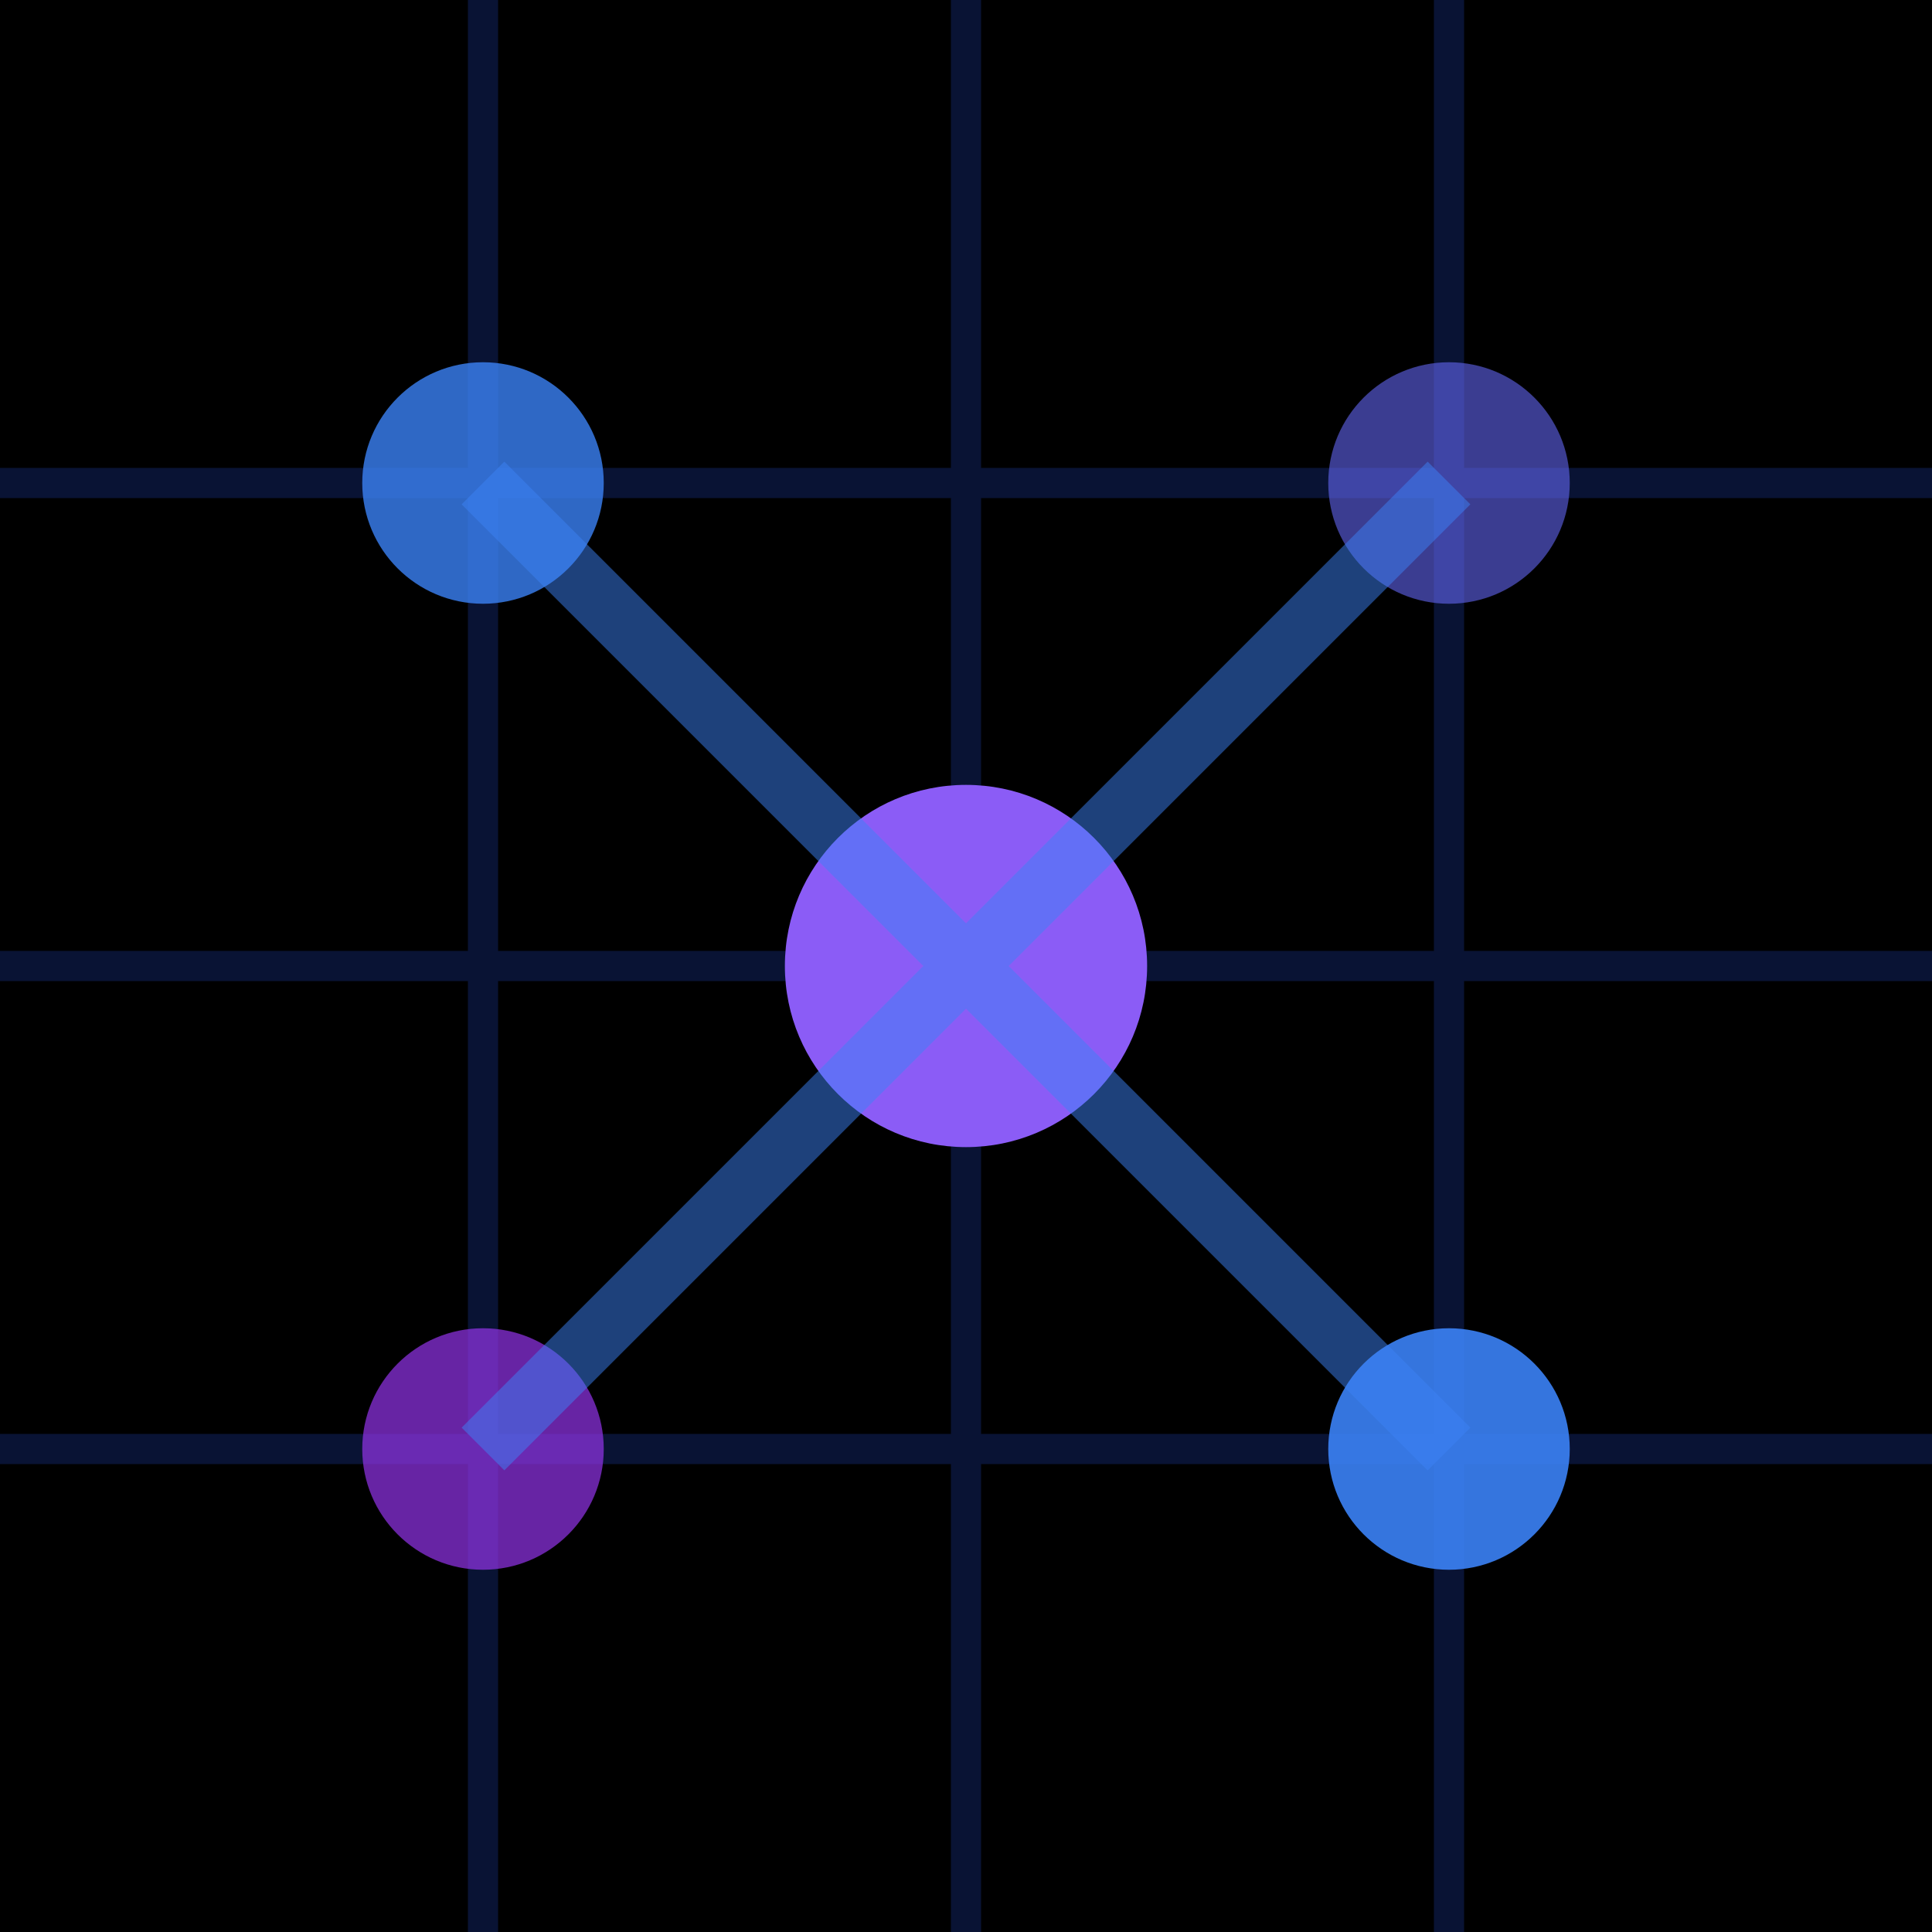
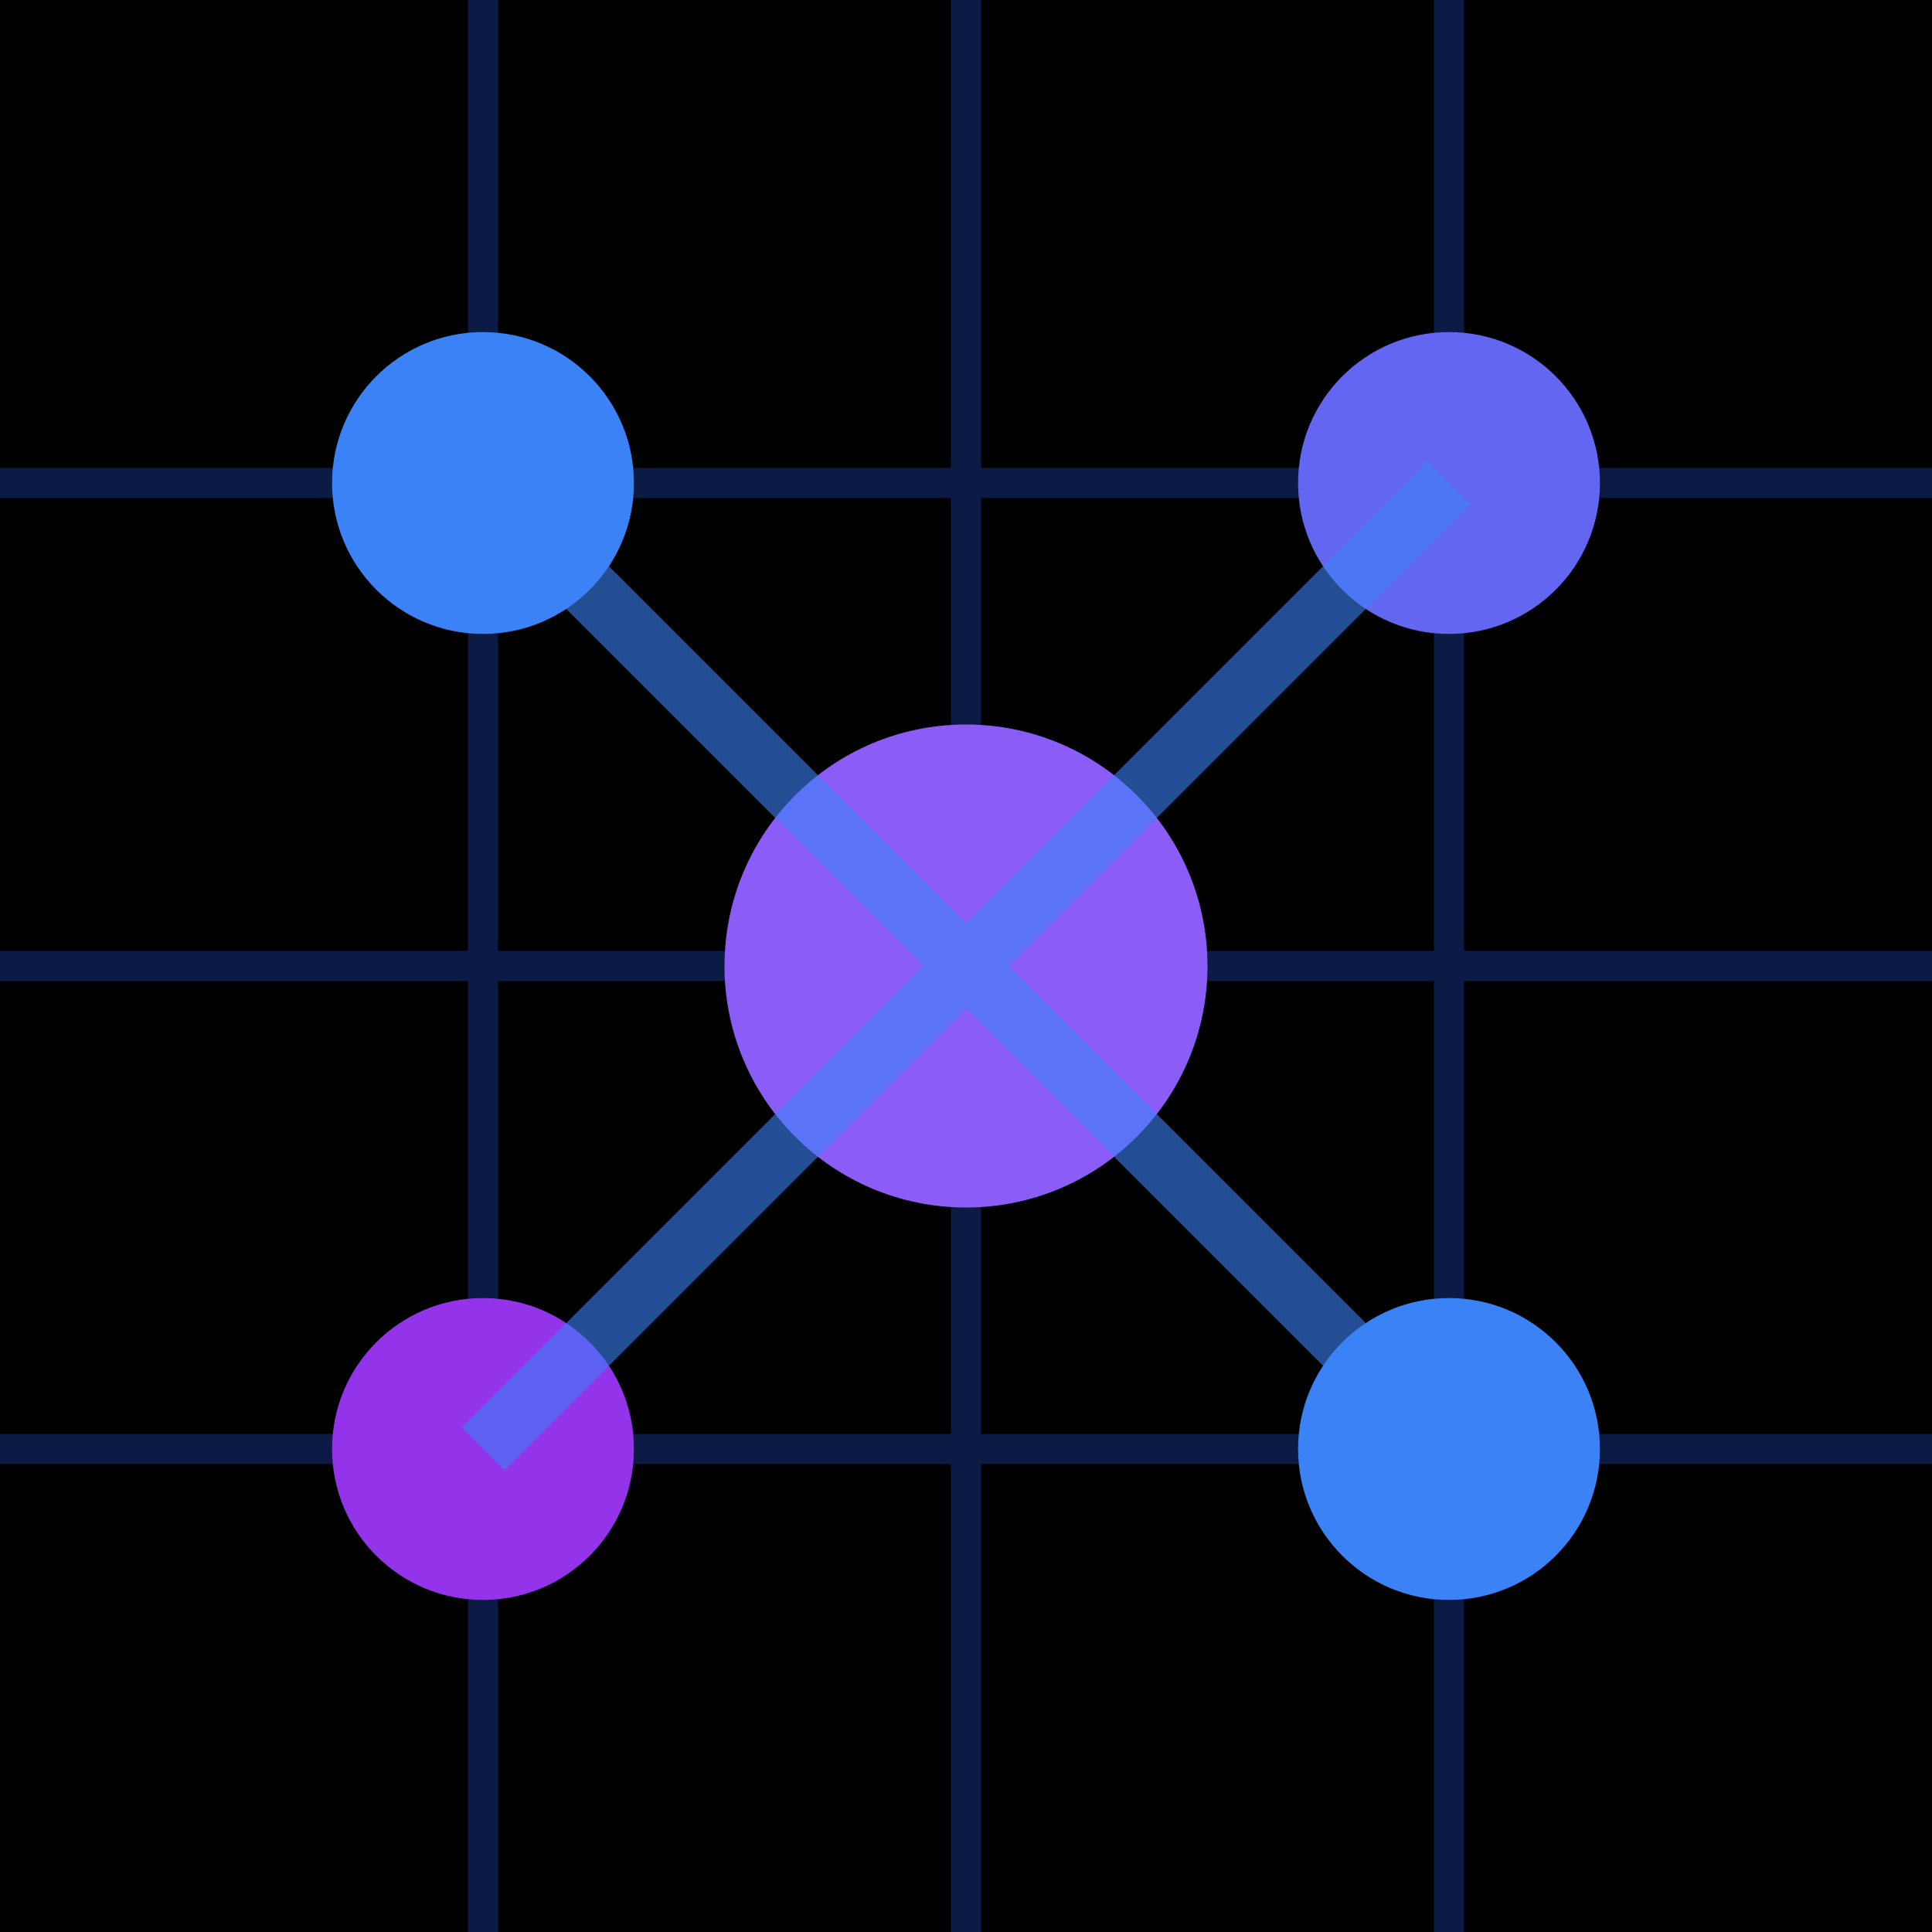
<svg xmlns="http://www.w3.org/2000/svg" viewBox="0 0 32 32">
  <rect width="32" height="32" fill="#000000" />
-   <g stroke="#1e40af" stroke-width="0.5" opacity="0.3">
+   <g stroke="#1e40af" stroke-width="0.5" opacity="0.4">
    <line x1="8" y1="0" x2="8" y2="32" />
    <line x1="16" y1="0" x2="16" y2="32" />
    <line x1="24" y1="0" x2="24" y2="32" />
    <line x1="0" y1="8" x2="32" y2="8" />
    <line x1="0" y1="16" x2="32" y2="16" />
    <line x1="0" y1="24" x2="32" y2="24" />
  </g>
-   <g>
-     <circle cx="8" cy="8" r="2" fill="#3b82f6" opacity="0.8">
-       <animate attributeName="opacity" values="0.8;1;0.8" dur="2s" repeatCount="indefinite" />
-     </circle>
-     <circle cx="24" cy="8" r="2" fill="#6366f1" opacity="0.6">
-       <animate attributeName="opacity" values="0.6;1;0.6" dur="2.5s" repeatCount="indefinite" />
-     </circle>
-     <circle cx="16" cy="16" r="3" fill="#8b5cf6" opacity="1">
-       <animate attributeName="opacity" values="1;0.6;1" dur="1.5s" repeatCount="indefinite" />
-     </circle>
-     <circle cx="8" cy="24" r="2" fill="#9333ea" opacity="0.7">
-       <animate attributeName="opacity" values="0.7;1;0.7" dur="3s" repeatCount="indefinite" />
-     </circle>
-     <circle cx="24" cy="24" r="2" fill="#3b82f6" opacity="0.9">
-       <animate attributeName="opacity" values="0.9;0.5;0.9" dur="2.2s" repeatCount="indefinite" />
-     </circle>
-   </g>
-   <g stroke="#3b82f6" stroke-width="1" opacity="0.5">
+   <circle cx="8" cy="8" r="2.5" fill="#3b82f6" />
+   <circle cx="24" cy="8" r="2.5" fill="#6366f1" />
+   <circle cx="16" cy="16" r="4" fill="#8b5cf6" />
+   <circle cx="8" cy="24" r="2.5" fill="#9333ea" />
+   <circle cx="24" cy="24" r="2.5" fill="#3b82f6" />
+   <g stroke="#3b82f6" stroke-width="1" opacity="0.6">
    <line x1="8" y1="8" x2="16" y2="16" />
    <line x1="24" y1="8" x2="16" y2="16" />
    <line x1="8" y1="24" x2="16" y2="16" />
    <line x1="24" y1="24" x2="16" y2="16" />
  </g>
</svg>
